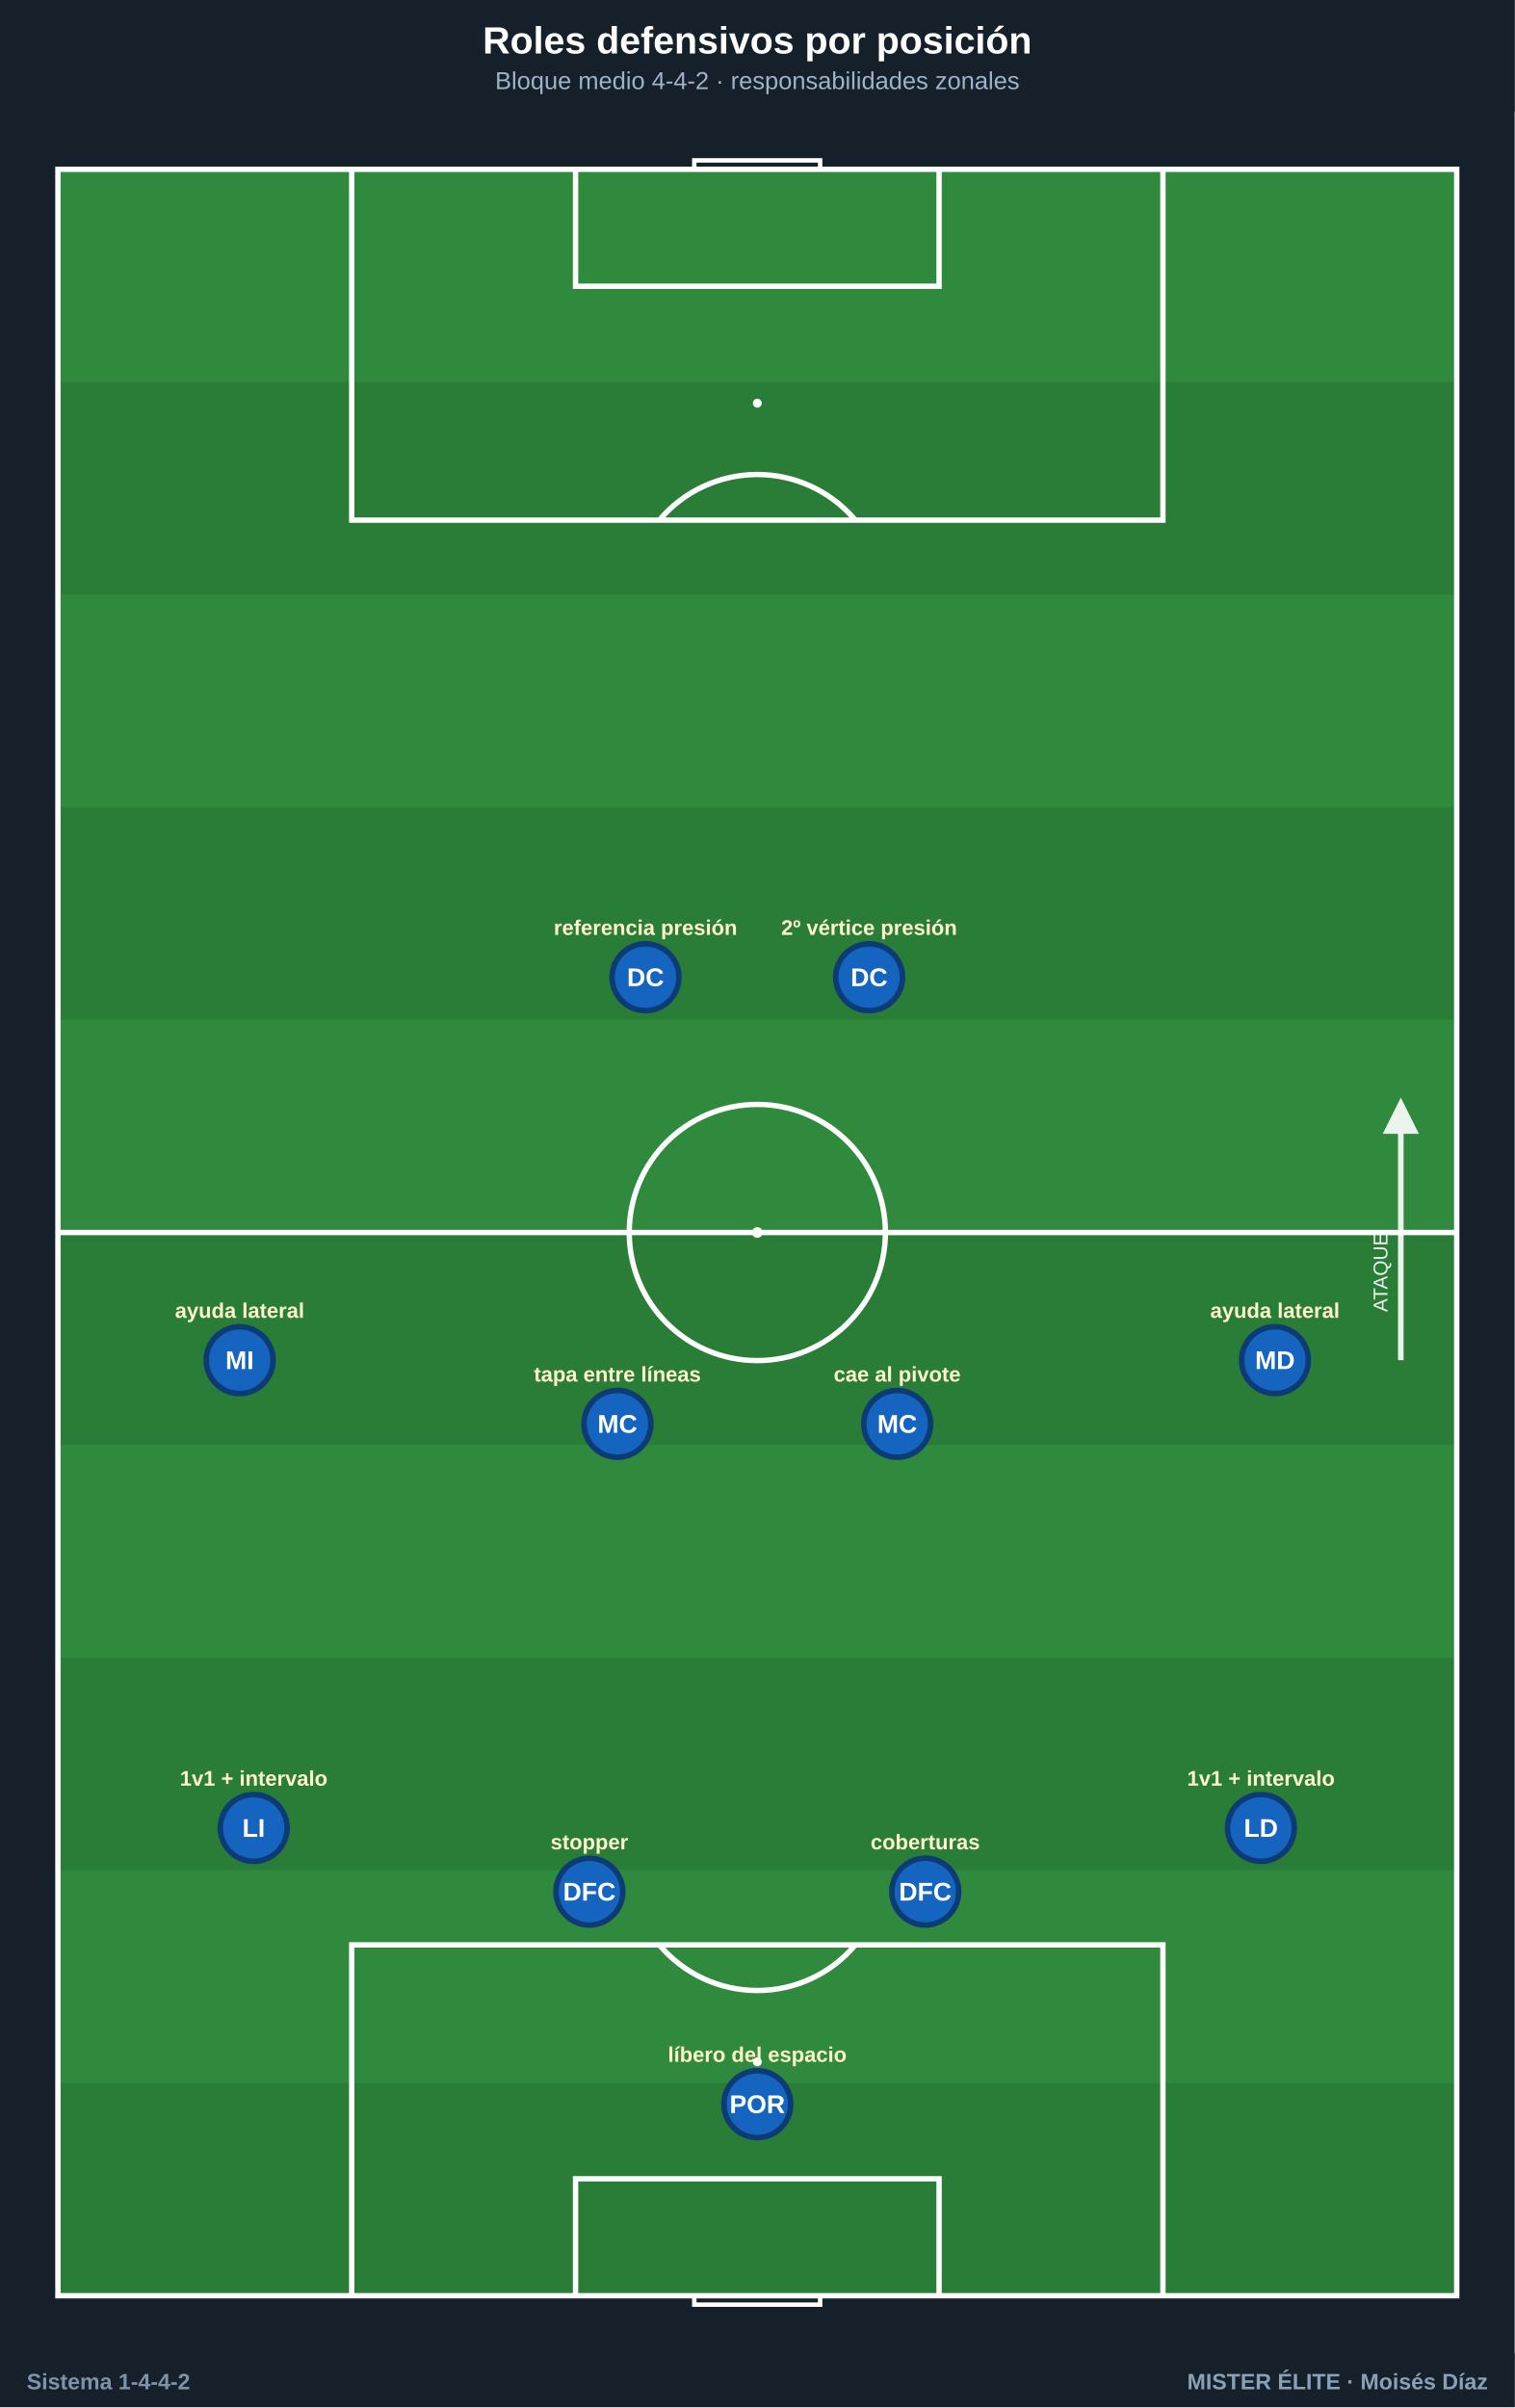
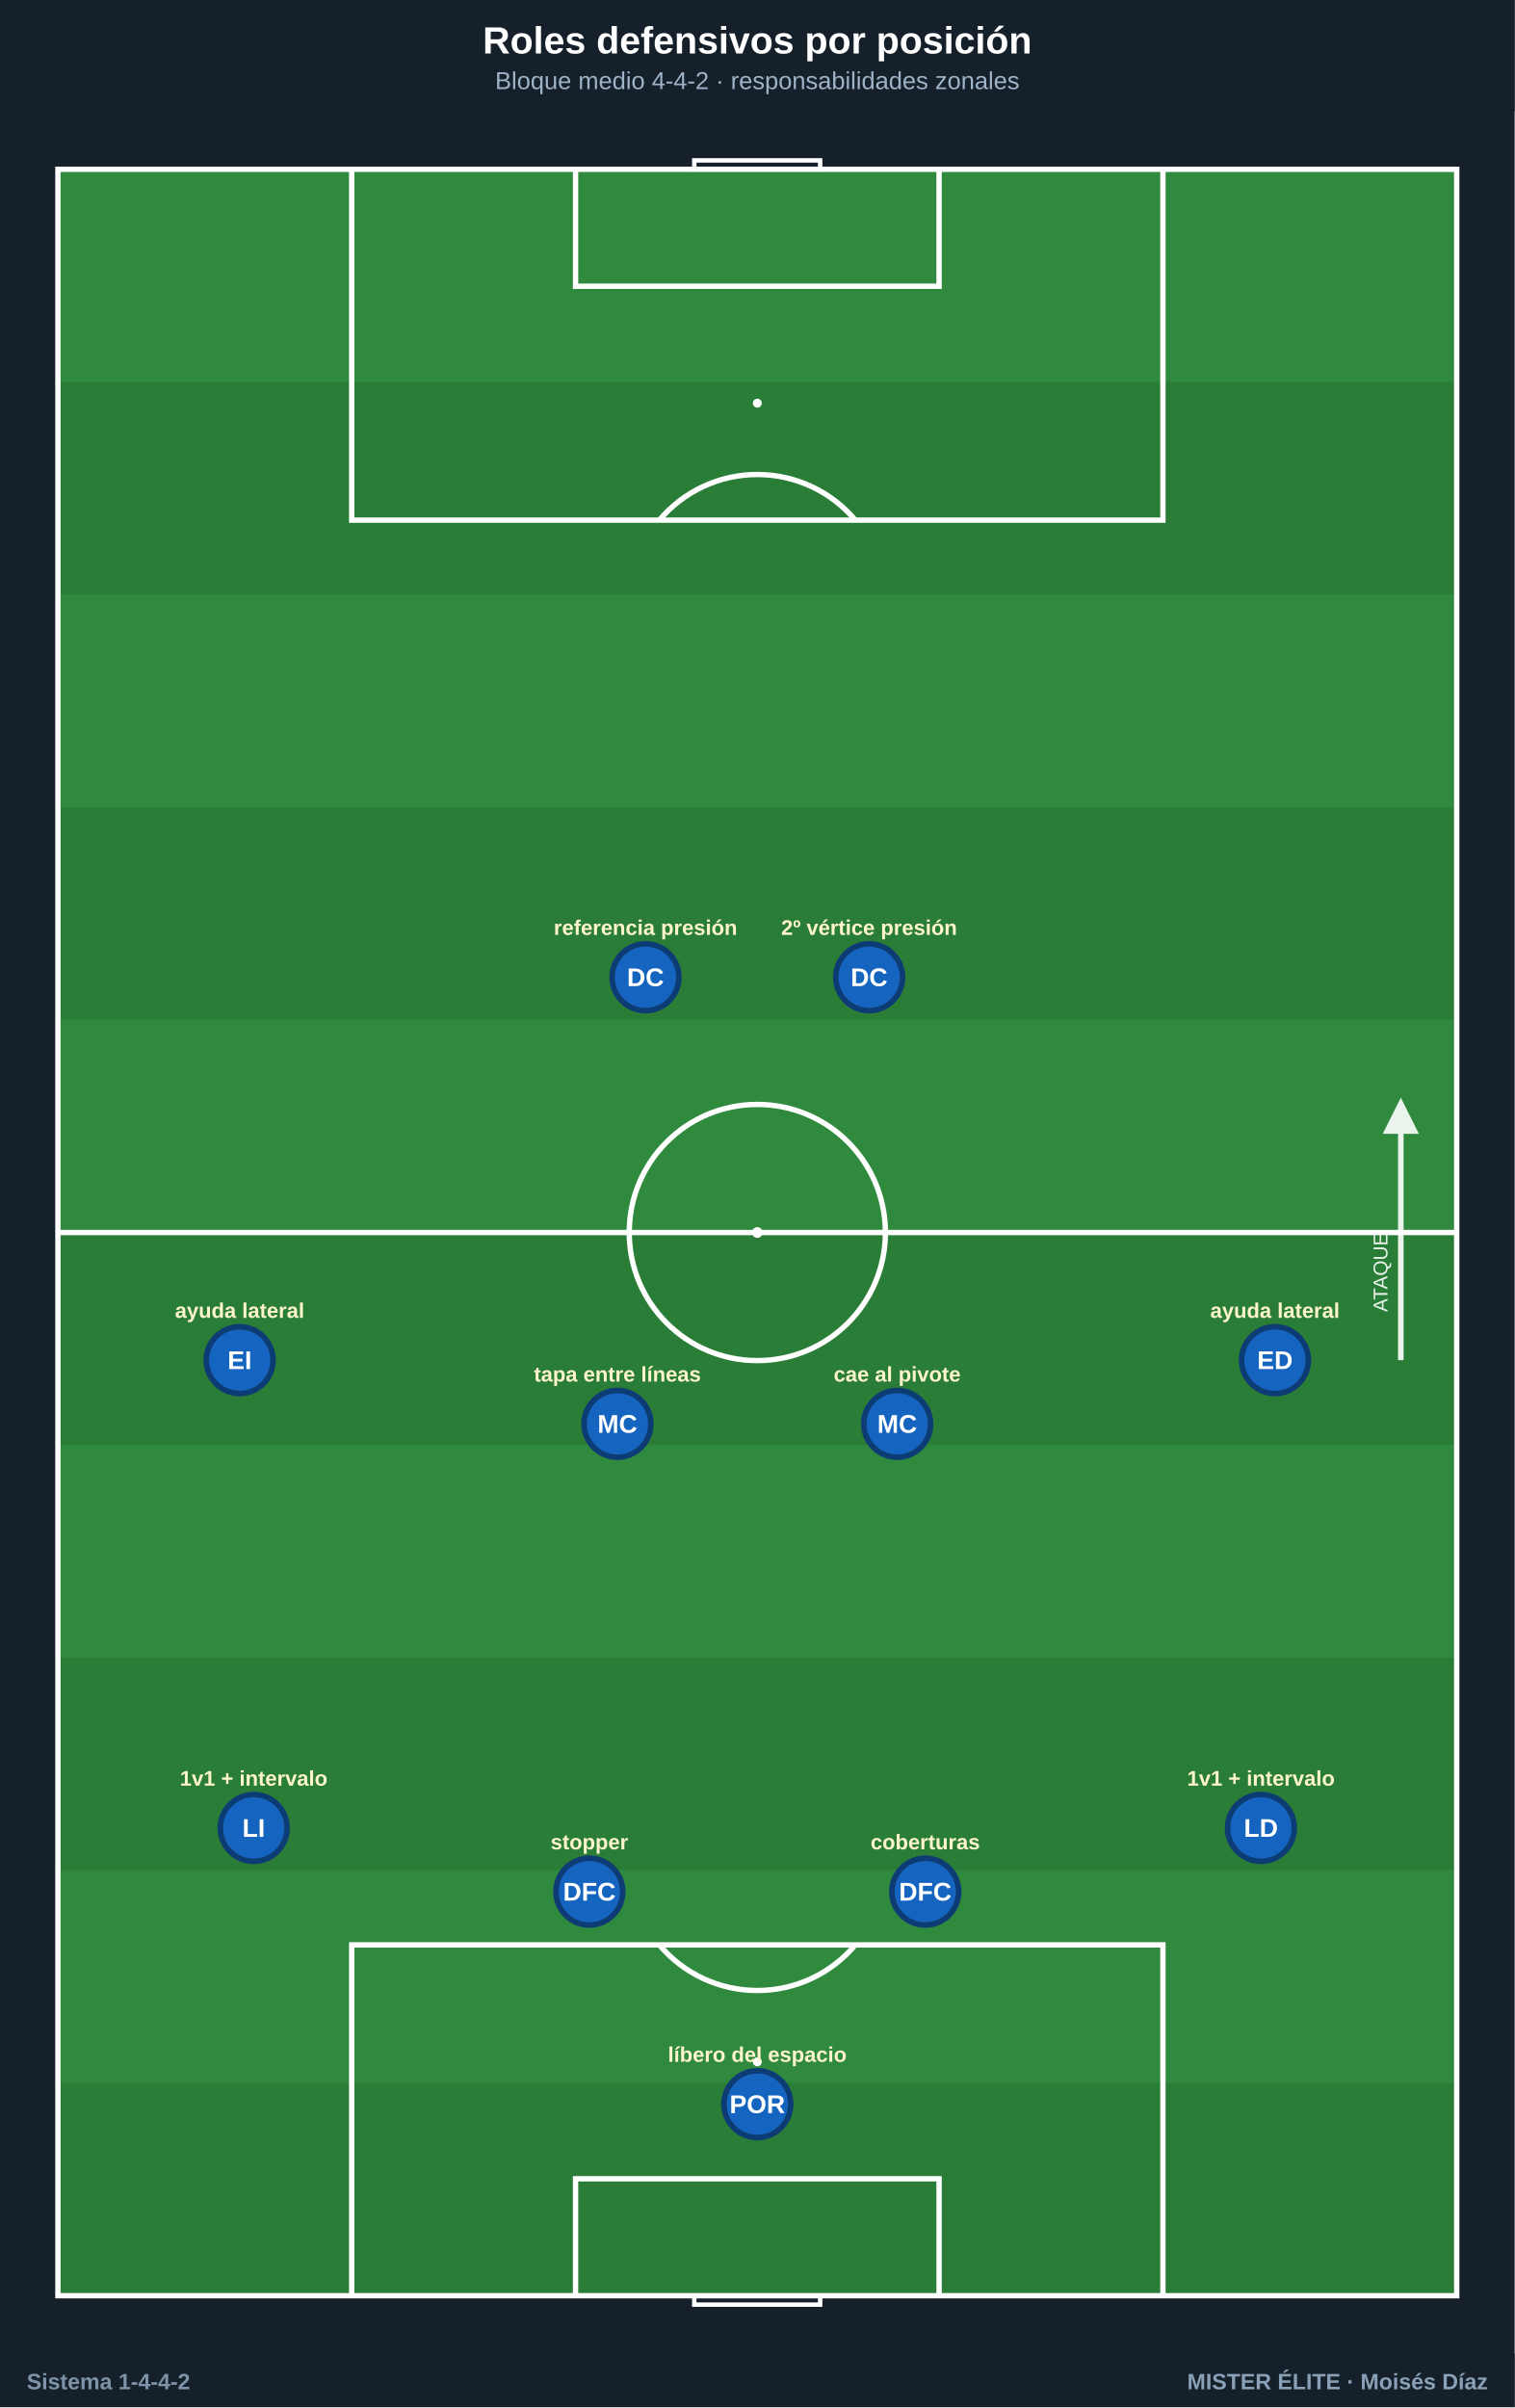
<svg xmlns="http://www.w3.org/2000/svg" viewBox="0 0 680 1081" width="680" height="1081" font-family="Segoe UI,Arial,sans-serif">
  <defs>
    <linearGradient id="sky" x1="0" y1="0" x2="0" y2="1">
      <stop offset="0" stop-color="#2f8a3e" />
      <stop offset="1" stop-color="#2b8139" />
    </linearGradient>
    <marker id="ah_pass" viewBox="0 0 10 10" refX="8" refY="5" markerWidth="6.5" markerHeight="6.5" orient="auto-start-reverse">
      <path d="M0,0 L10,5 L0,10 z" fill="#ffd54a" />
    </marker>
    <marker id="ah_run" viewBox="0 0 10 10" refX="8" refY="5" markerWidth="6.5" markerHeight="6.5" orient="auto-start-reverse">
      <path d="M0,0 L10,5 L0,10 z" fill="#ffffff" />
    </marker>
    <marker id="ah_drive" viewBox="0 0 10 10" refX="8" refY="5" markerWidth="6.5" markerHeight="6.5" orient="auto-start-reverse">
      <path d="M0,0 L10,5 L0,10 z" fill="#7ee0ff" />
    </marker>
    <marker id="ah_white" viewBox="0 0 10 10" refX="8" refY="5" markerWidth="6.5" markerHeight="6.5" orient="auto-start-reverse">
      <path d="M0,0 L10,5 L0,10 z" fill="#ffffff" />
    </marker>
  </defs>
  <rect x="0.0" y="0.0" width="680.0" height="1080.6" fill="#15202b" />
  <rect x="26.0" y="76.0" width="628.0" height="96.0" fill="#2f8a3e" />
  <rect x="26.0" y="171.5" width="628.0" height="96.0" fill="#2a7d36" />
  <rect x="26.0" y="266.9" width="628.0" height="96.0" fill="#2f8a3e" />
  <rect x="26.0" y="362.4" width="628.0" height="96.0" fill="#2a7d36" />
  <rect x="26.0" y="457.8" width="628.0" height="96.0" fill="#2f8a3e" />
  <rect x="26.0" y="553.3" width="628.0" height="96.0" fill="#2a7d36" />
  <rect x="26.0" y="648.7" width="628.0" height="96.0" fill="#2f8a3e" />
  <rect x="26.0" y="744.2" width="628.0" height="96.0" fill="#2a7d36" />
  <rect x="26.0" y="839.6" width="628.0" height="96.0" fill="#2f8a3e" />
  <rect x="26.0" y="935.1" width="628.0" height="96.0" fill="#2a7d36" />
  <rect x="26.0" y="76.0" width="628.0" height="954.6" fill="none" stroke="#ffffff" stroke-width="2.4" />
  <line x1="26.0" y1="553.3" x2="654.0" y2="553.3" stroke="#ffffff" stroke-width="2.4" opacity="1" />
  <circle cx="340.0" cy="553.3" r="57.5" fill="none" stroke="#ffffff" stroke-width="2.4" />
  <circle cx="340.0" cy="553.3" r="2.4" fill="#ffffff" />
  <path d="M157.9,76.0 L157.9,233.5 L522.1,233.5 L522.1,76.0" fill="none" stroke="#ffffff" stroke-width="2.4" />
  <path d="M258.4,76.0 L258.4,128.5 L421.6,128.5 L421.6,76.0" fill="none" stroke="#ffffff" stroke-width="2.4" />
  <circle cx="340.0" cy="181.0" r="2.0" fill="#ffffff" />
  <rect x="311.7" y="72.0" width="56.5" height="4" fill="none" stroke="#ffffff" stroke-width="2" />
  <path d="M296.0,233.5 A57.5,57.5 0 0 1 384.0,233.5" fill="none" stroke="#ffffff" stroke-width="2.4" />
  <path d="M157.9,1030.6 L157.9,873.1 L522.1,873.1 L522.1,1030.6" fill="none" stroke="#ffffff" stroke-width="2.4" />
  <path d="M258.4,1030.6 L258.4,978.1 L421.6,978.1 L421.6,1030.6" fill="none" stroke="#ffffff" stroke-width="2.4" />
  <circle cx="340.0" cy="925.6" r="2.0" fill="#ffffff" />
  <rect x="311.7" y="1030.6" width="56.5" height="4" fill="none" stroke="#ffffff" stroke-width="2" />
  <path d="M296.0,873.1 A57.5,57.5 0 0 0 384.0,873.1" fill="none" stroke="#ffffff" stroke-width="2.4" />
  <rect x="0.0" y="0.0" width="680.0" height="50.0" fill="#15202b" />
  <text x="340.0" y="24.0" font-family="Segoe UI,Arial,sans-serif" font-size="17" font-weight="800" fill="#ffffff" text-anchor="middle">Roles defensivos por posición</text>
  <text x="340.0" y="40.0" font-family="Segoe UI,Arial,sans-serif" font-size="11" font-weight="500" fill="#9fb3c8" text-anchor="middle">Bloque medio 4-4-2 · responsabilidades zonales</text>
  <rect x="0.0" y="1056.6" width="680.0" height="24.0" fill="#15202b" />
  <text x="668.0" y="1072.6" font-family="Segoe UI,Arial,sans-serif" font-size="10" font-weight="700" fill="#8aa0b6" text-anchor="end">MISTER ÉLITE · Moisés Díaz</text>
  <text x="12.0" y="1072.6" font-family="Segoe UI,Arial,sans-serif" font-size="10" font-weight="600" fill="#7f93a8" text-anchor="start">Sistema 1-4-4-2</text>
  <g opacity="0.9">
    <line x1="628.9" y1="610.6" x2="628.9" y2="496.0" stroke="#ffffff" stroke-width="2.5" marker-end="url(#ah_white)" />
    <text x="622.9" y="553.3" font-family="Segoe UI,Arial" font-size="9" fill="#ffffff" text-anchor="end" transform="rotate(-90 622.9 553.3)">ATAQUE</text>
  </g>
  <g>
    <circle cx="340.0" cy="944.6" r="15" fill="#1565c0" stroke="#0d3c75" stroke-width="2.5" />
    <text x="340.0" y="948.6" font-family="Segoe UI,Arial" font-size="11.5" font-weight="800" fill="#fff" text-anchor="middle">POR</text>
  </g>
  <text x="340.0" y="925.6" font-family="Segoe UI,Arial,sans-serif" font-size="9.5" font-weight="600" fill="#fff5cc" text-anchor="middle">líbero del espacio</text>
  <g>
    <circle cx="113.9" cy="820.6" r="15" fill="#1565c0" stroke="#0d3c75" stroke-width="2.5" />
    <text x="113.9" y="824.6" font-family="Segoe UI,Arial" font-size="11.5" font-weight="800" fill="#fff" text-anchor="middle">LI</text>
  </g>
  <text x="113.9" y="801.6" font-family="Segoe UI,Arial,sans-serif" font-size="9.5" font-weight="600" fill="#fff5cc" text-anchor="middle">1v1 + intervalo</text>
  <g>
    <circle cx="264.6" cy="849.2" r="15" fill="#1565c0" stroke="#0d3c75" stroke-width="2.5" />
    <text x="264.6" y="853.2" font-family="Segoe UI,Arial" font-size="11.5" font-weight="800" fill="#fff" text-anchor="middle">DFC</text>
  </g>
  <text x="264.6" y="830.2" font-family="Segoe UI,Arial,sans-serif" font-size="9.5" font-weight="600" fill="#fff5cc" text-anchor="middle">stopper</text>
  <g>
    <circle cx="415.4" cy="849.2" r="15" fill="#1565c0" stroke="#0d3c75" stroke-width="2.5" />
    <text x="415.4" y="853.2" font-family="Segoe UI,Arial" font-size="11.5" font-weight="800" fill="#fff" text-anchor="middle">DFC</text>
  </g>
  <text x="415.4" y="830.2" font-family="Segoe UI,Arial,sans-serif" font-size="9.5" font-weight="600" fill="#fff5cc" text-anchor="middle">coberturas</text>
  <g>
    <circle cx="566.1" cy="820.6" r="15" fill="#1565c0" stroke="#0d3c75" stroke-width="2.5" />
    <text x="566.1" y="824.6" font-family="Segoe UI,Arial" font-size="11.5" font-weight="800" fill="#fff" text-anchor="middle">LD</text>
  </g>
  <text x="566.1" y="801.6" font-family="Segoe UI,Arial,sans-serif" font-size="9.5" font-weight="600" fill="#fff5cc" text-anchor="middle">1v1 + intervalo</text>
  <g>
    <circle cx="107.6" cy="610.6" r="15" fill="#1565c0" stroke="#0d3c75" stroke-width="2.5" />
-     <text x="107.6" y="614.6" font-family="Segoe UI,Arial" font-size="11.5" font-weight="800" fill="#fff" text-anchor="middle">MI</text>
+     <text x="107.6" y="614.6" font-family="Segoe UI,Arial" font-size="11.5" font-weight="800" fill="#fff" text-anchor="middle">EI</text>
  </g>
  <text x="107.6" y="591.6" font-family="Segoe UI,Arial,sans-serif" font-size="9.5" font-weight="600" fill="#fff5cc" text-anchor="middle">ayuda lateral</text>
  <g>
    <circle cx="277.2" cy="639.2" r="15" fill="#1565c0" stroke="#0d3c75" stroke-width="2.5" />
    <text x="277.2" y="643.2" font-family="Segoe UI,Arial" font-size="11.5" font-weight="800" fill="#fff" text-anchor="middle">MC</text>
  </g>
  <text x="277.2" y="620.2" font-family="Segoe UI,Arial,sans-serif" font-size="9.5" font-weight="600" fill="#fff5cc" text-anchor="middle">tapa entre líneas</text>
  <g>
    <circle cx="402.8" cy="639.2" r="15" fill="#1565c0" stroke="#0d3c75" stroke-width="2.5" />
    <text x="402.8" y="643.2" font-family="Segoe UI,Arial" font-size="11.5" font-weight="800" fill="#fff" text-anchor="middle">MC</text>
  </g>
  <text x="402.8" y="620.2" font-family="Segoe UI,Arial,sans-serif" font-size="9.5" font-weight="600" fill="#fff5cc" text-anchor="middle">cae al pivote</text>
  <g>
    <circle cx="572.4" cy="610.6" r="15" fill="#1565c0" stroke="#0d3c75" stroke-width="2.5" />
-     <text x="572.4" y="614.6" font-family="Segoe UI,Arial" font-size="11.5" font-weight="800" fill="#fff" text-anchor="middle">MD</text>
+     <text x="572.4" y="614.6" font-family="Segoe UI,Arial" font-size="11.5" font-weight="800" fill="#fff" text-anchor="middle">ED</text>
  </g>
  <text x="572.4" y="591.6" font-family="Segoe UI,Arial,sans-serif" font-size="9.5" font-weight="600" fill="#fff5cc" text-anchor="middle">ayuda lateral</text>
  <g>
    <circle cx="289.8" cy="438.7" r="15" fill="#1565c0" stroke="#0d3c75" stroke-width="2.5" />
    <text x="289.8" y="442.7" font-family="Segoe UI,Arial" font-size="11.5" font-weight="800" fill="#fff" text-anchor="middle">DC</text>
  </g>
  <text x="289.8" y="419.7" font-family="Segoe UI,Arial,sans-serif" font-size="9.5" font-weight="600" fill="#fff5cc" text-anchor="middle">referencia presión</text>
  <g>
    <circle cx="390.2" cy="438.7" r="15" fill="#1565c0" stroke="#0d3c75" stroke-width="2.5" />
    <text x="390.2" y="442.7" font-family="Segoe UI,Arial" font-size="11.5" font-weight="800" fill="#fff" text-anchor="middle">DC</text>
  </g>
  <text x="390.2" y="419.7" font-family="Segoe UI,Arial,sans-serif" font-size="9.5" font-weight="600" fill="#fff5cc" text-anchor="middle">2º vértice presión</text>
</svg>
